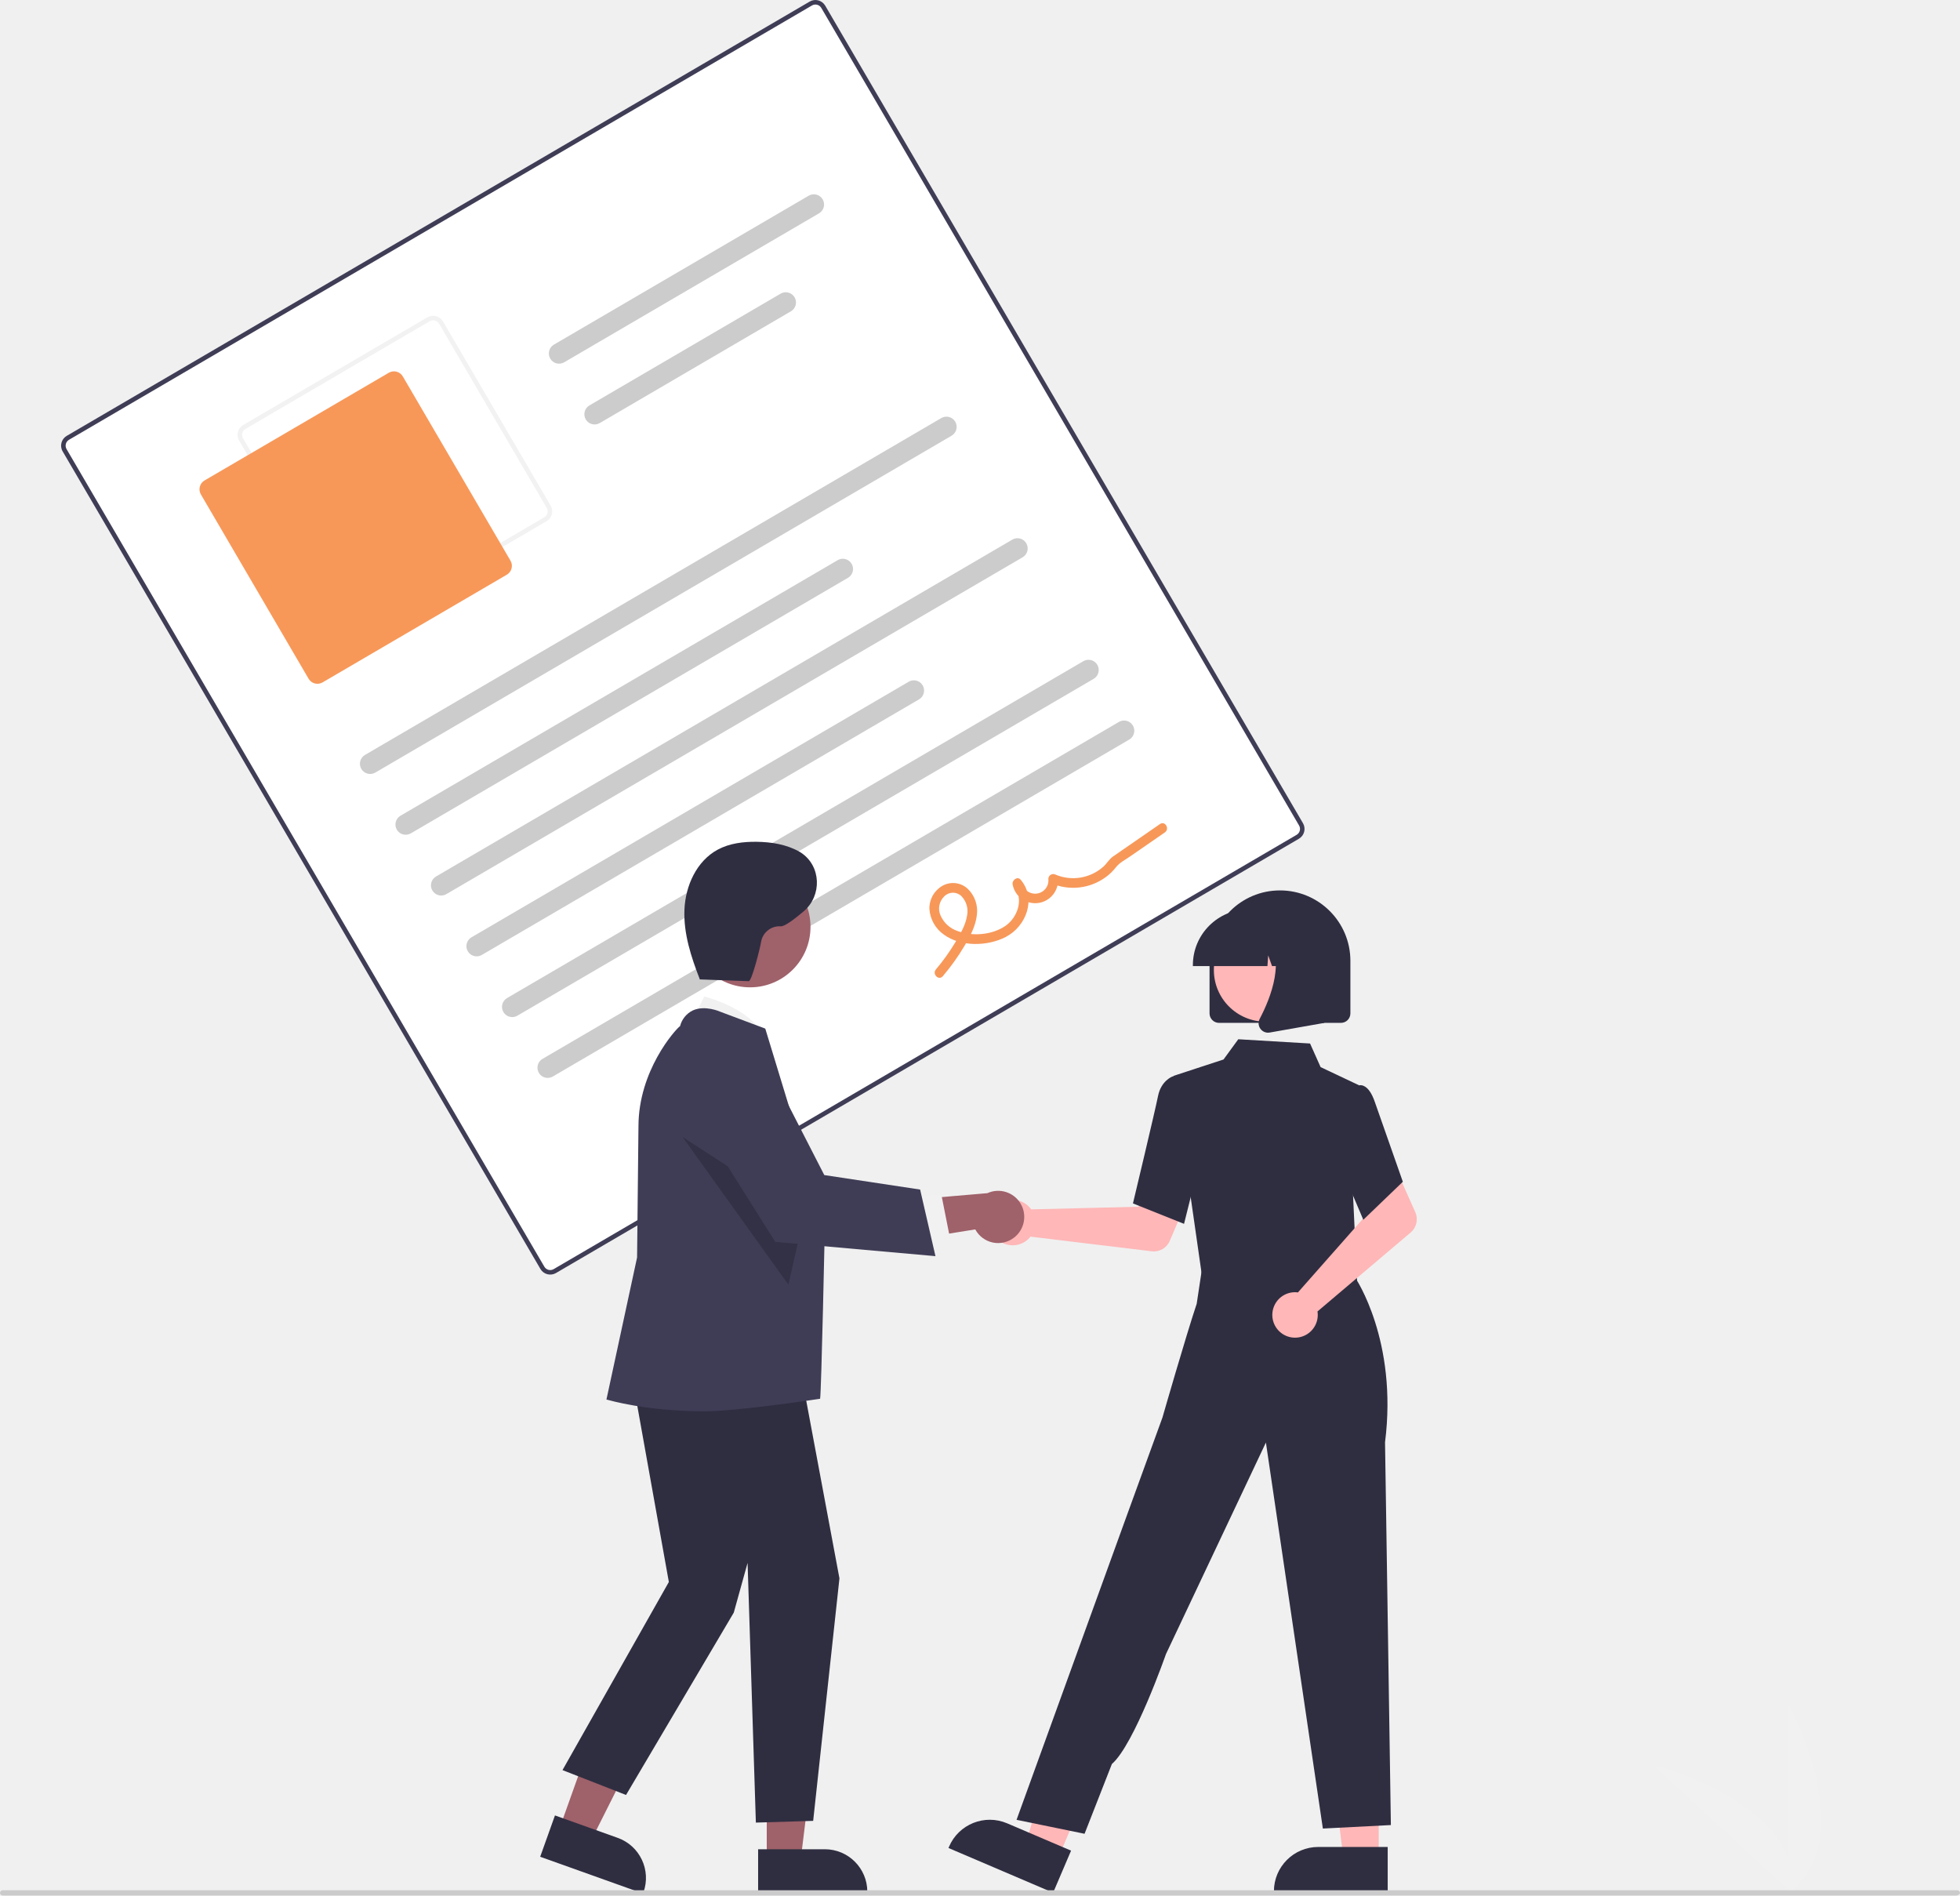
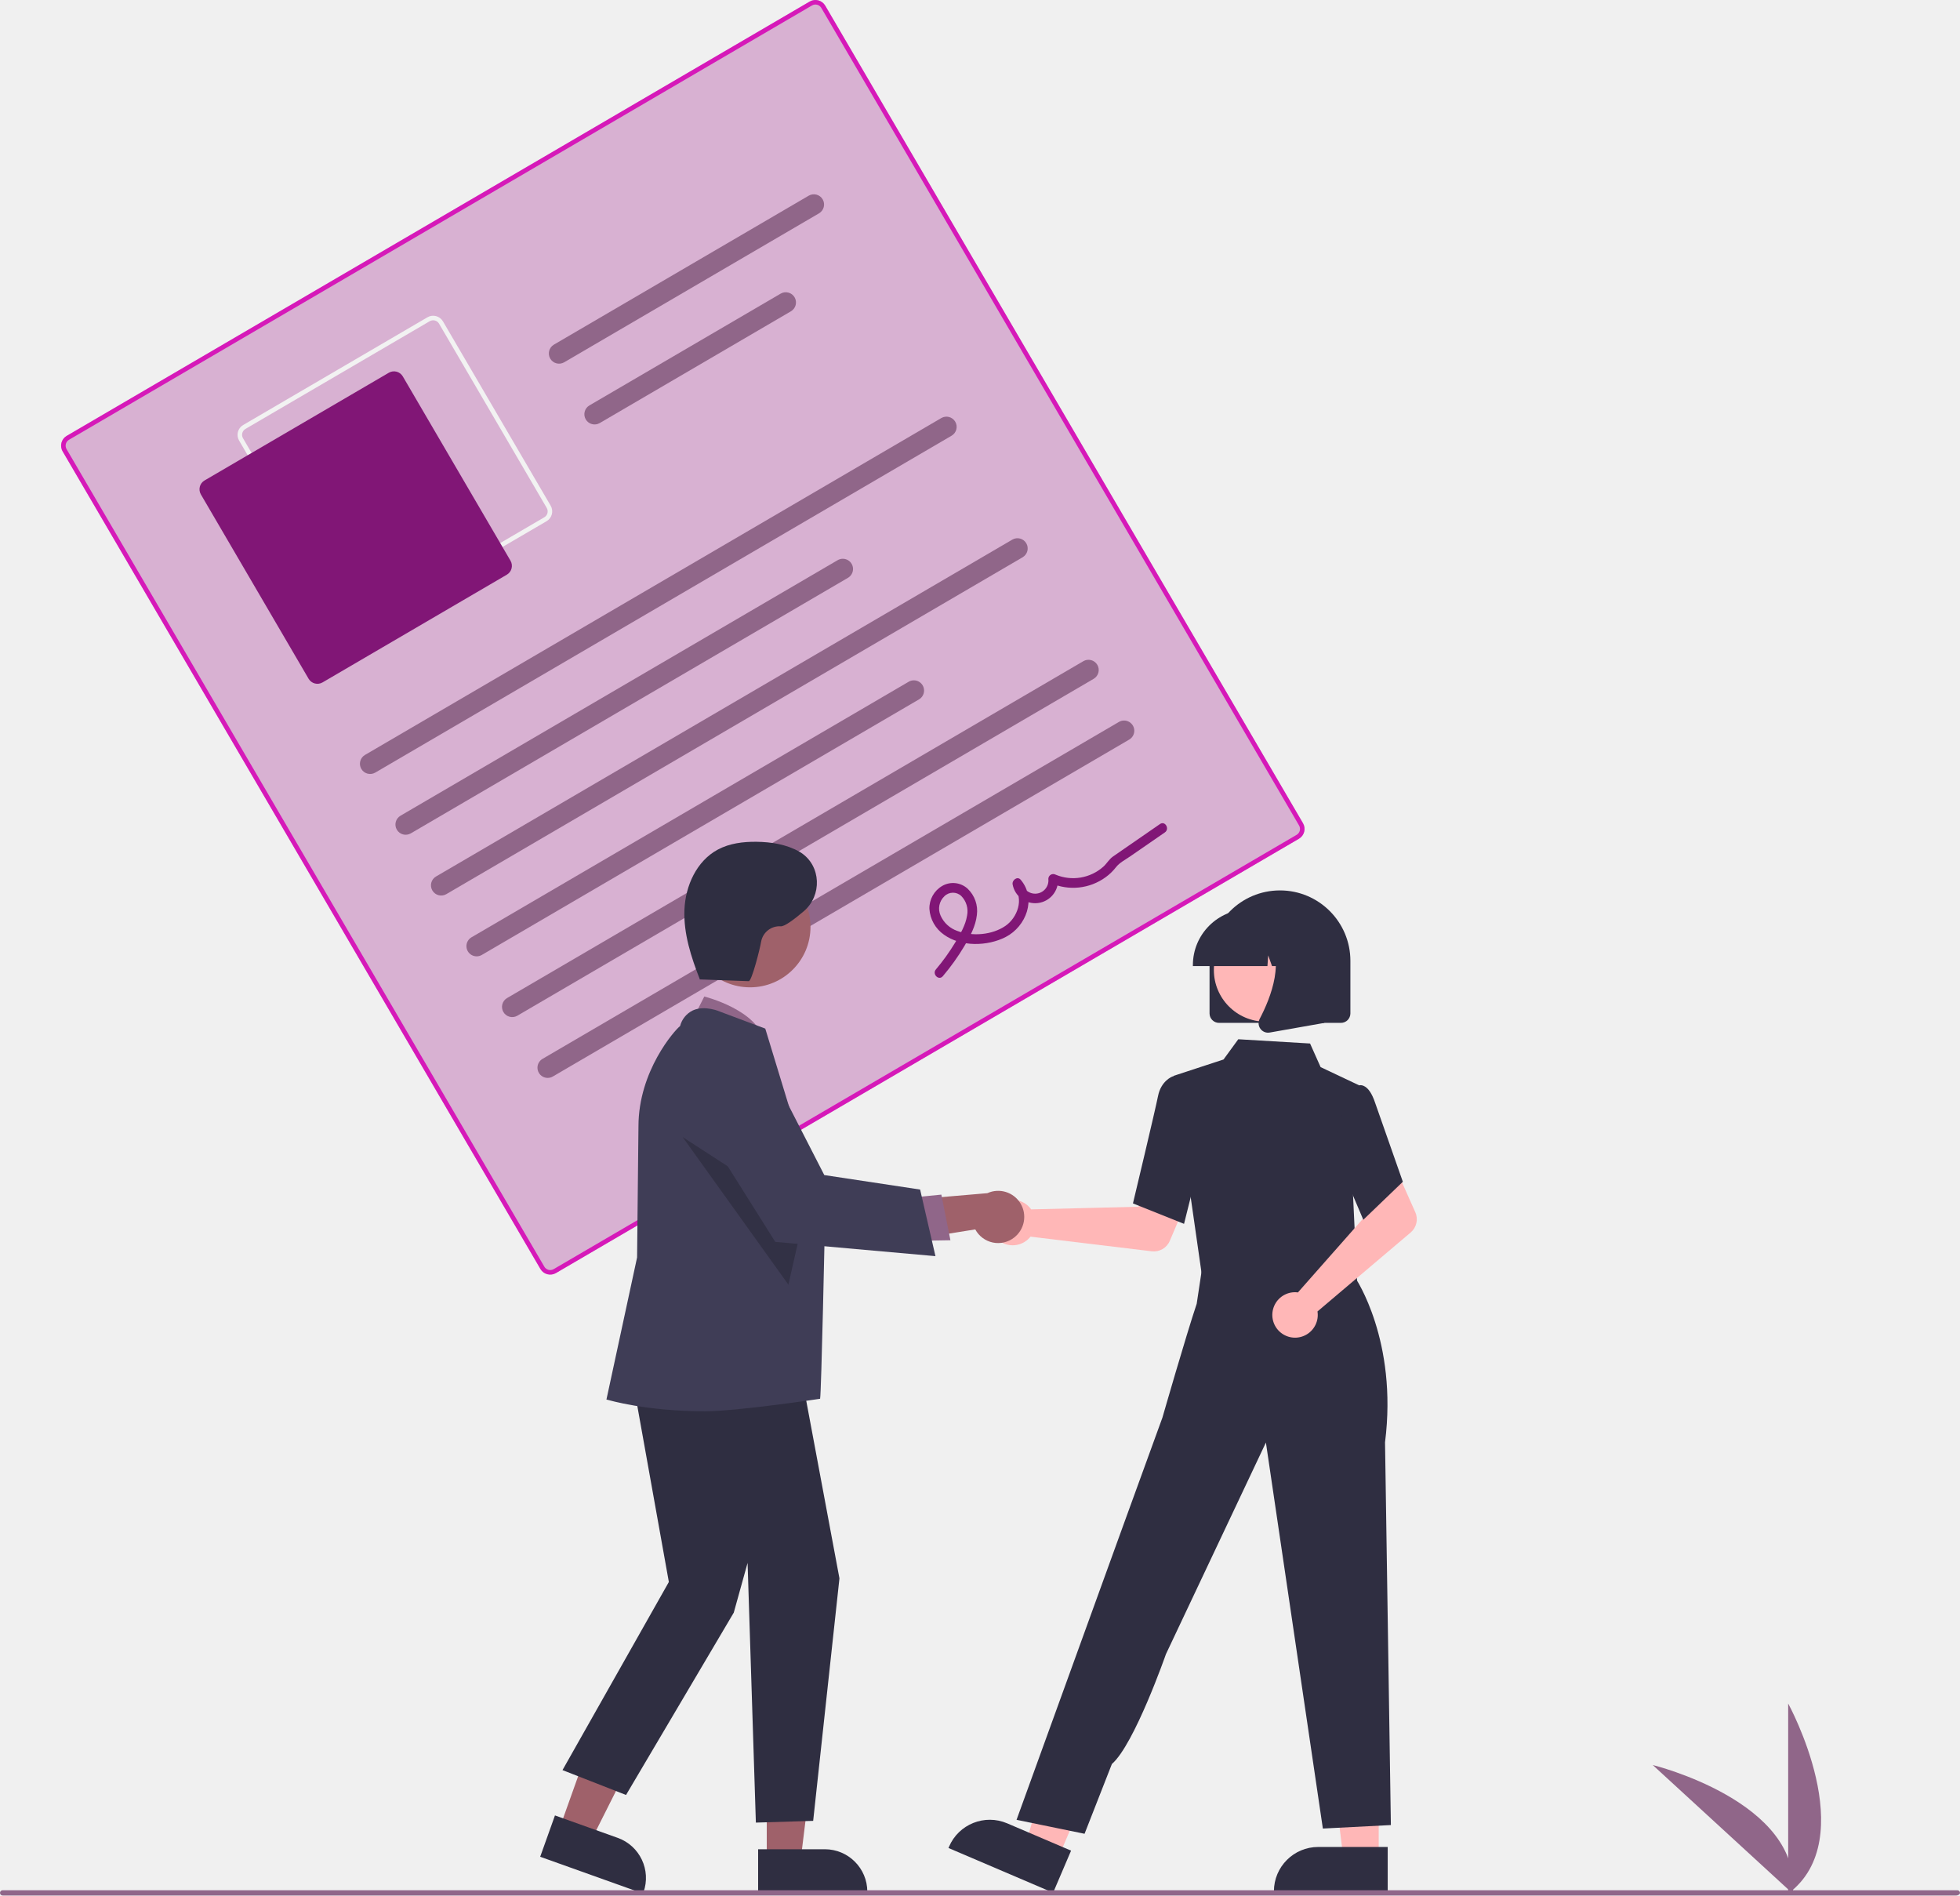
<svg xmlns="http://www.w3.org/2000/svg" id="ff13122b-c9a2-4eb3-994d-202711f70fc9" data-name="Layer 1" width="746" height="721.343" viewBox="0 0 746 721.343">
-   <path d="M907.602,809.952v-72.34S935.794,788.898,907.602,809.952Z" transform="translate(-227 -89.32838)" fill="#f1f1f1" />
-   <path d="M909.344,809.939l-53.29-48.921S912.899,774.933,909.344,809.939Z" transform="translate(-227 -89.32838)" fill="#f1f1f1" />
-   <path d="M721.388,408.518,438.602,573.796a4.326,4.326,0,0,1-5.911-1.55L250.842,261.107a4.326,4.326,0,0,1,1.55-5.911L535.177,89.918a4.326,4.326,0,0,1,5.911,1.55l181.849,311.138A4.326,4.326,0,0,1,721.388,408.518Z" transform="translate(-227 -89.32838)" fill="#fff" />
-   <path d="M721.388,408.518,438.602,573.796a4.326,4.326,0,0,1-5.911-1.55L250.842,261.107a4.326,4.326,0,0,1,1.55-5.911L535.177,89.918a4.326,4.326,0,0,1,5.911,1.55l181.849,311.138A4.326,4.326,0,0,1,721.388,408.518ZM253.264,256.688a2.596,2.596,0,0,0-.93,3.547L434.184,571.373a2.596,2.596,0,0,0,3.547.93l282.785-165.278a2.596,2.596,0,0,0,.93-3.547L539.596,92.34a2.596,2.596,0,0,0-3.547-.93Z" transform="translate(-227 -89.32838)" fill="#3f3d56" />
+   <path d="M907.602,809.952v-72.34S935.794,788.898,907.602,809.952Z" transform="translate(-227 -89.32838)" fill="#906689" />
+   <path d="M909.344,809.939l-53.29-48.921S912.899,774.933,909.344,809.939Z" transform="translate(-227 -89.32838)" fill="#906689" />
+   <path d="M721.388,408.518,438.602,573.796a4.326,4.326,0,0,1-5.911-1.55L250.842,261.107a4.326,4.326,0,0,1,1.55-5.911L535.177,89.918a4.326,4.326,0,0,1,5.911,1.55l181.849,311.138A4.326,4.326,0,0,1,721.388,408.518Z" transform="translate(-227 -89.32838)" fill="#d8b1d2" />
+   <path d="M721.388,408.518,438.602,573.796a4.326,4.326,0,0,1-5.911-1.55L250.842,261.107a4.326,4.326,0,0,1,1.55-5.911L535.177,89.918a4.326,4.326,0,0,1,5.911,1.55l181.849,311.138A4.326,4.326,0,0,1,721.388,408.518ZM253.264,256.688a2.596,2.596,0,0,0-.93,3.547L434.184,571.373a2.596,2.596,0,0,0,3.547.93l282.785-165.278a2.596,2.596,0,0,0,.93-3.547L539.596,92.34a2.596,2.596,0,0,0-3.547-.93Z" transform="translate(-227 -89.32838)" fill="#d619b9" />
  <path d="M435.04,287.673l-70.137,40.992a4.326,4.326,0,0,1-5.911-1.55l-40.992-70.137a4.326,4.326,0,0,1,1.55-5.911l70.137-40.992a4.326,4.326,0,0,1,5.911,1.55L436.59,281.762A4.326,4.326,0,0,1,435.04,287.673ZM320.422,252.56a2.596,2.596,0,0,0-.93,3.547l40.992,70.137a2.596,2.596,0,0,0,3.547.93l70.137-40.992a2.596,2.596,0,0,0,.93-3.547l-40.992-70.137a2.596,2.596,0,0,0-3.547-.93Z" transform="translate(-227 -89.32838)" fill="#f2f2f2" />
-   <path d="M419.909,308.028l-70.137,40.992a3.893,3.893,0,0,1-5.32-1.395l-40.992-70.137a3.893,3.893,0,0,1,1.395-5.32l70.137-40.992a3.893,3.893,0,0,1,5.32,1.395l40.992,70.137A3.893,3.893,0,0,1,419.909,308.028Z" transform="translate(-227 -89.32838)" fill="#f79859" />
-   <path d="M589.196,255.132,369.833,383.343a3.889,3.889,0,0,1-3.925-6.715l219.364-128.21a3.889,3.889,0,0,1,3.925,6.715Z" transform="translate(-227 -89.32838)" fill="#ccc" />
-   <path d="M549.739,309.225l-166.388,97.248a3.889,3.889,0,0,1-3.925-6.715l166.388-97.248a3.889,3.889,0,1,1,3.925,6.715Z" transform="translate(-227 -89.32838)" fill="#ccc" />
-   <path d="M538.736,170.509l-96.998,56.692a3.889,3.889,0,0,1-3.925-6.715l96.998-56.692A3.889,3.889,0,0,1,538.736,170.509Z" transform="translate(-227 -89.32838)" fill="#ccc" />
-   <path d="M528.047,207.788l-72.79,42.543a3.889,3.889,0,0,1-3.925-6.715l72.79-42.543a3.889,3.889,0,0,1,3.925,6.715Z" transform="translate(-227 -89.32838)" fill="#ccc" />
-   <path d="M616.234,301.393,396.87,429.603a3.889,3.889,0,0,1-3.925-6.715l219.364-128.21a3.889,3.889,0,0,1,3.925,6.715Z" transform="translate(-227 -89.32838)" fill="#ccc" />
-   <path d="M576.777,355.485l-166.388,97.248a3.889,3.889,0,1,1-3.925-6.715l166.388-97.248a3.889,3.889,0,1,1,3.925,6.715Z" transform="translate(-227 -89.32838)" fill="#ccc" />
-   <path d="M643.271,347.653,423.908,475.863a3.889,3.889,0,0,1-3.925-6.715L639.347,340.938a3.889,3.889,0,0,1,3.925,6.715Z" transform="translate(-227 -89.32838)" fill="#ccc" />
-   <path d="M656.79,370.783,437.426,498.994a3.889,3.889,0,1,1-3.925-6.715l219.364-128.21a3.889,3.889,0,1,1,3.925,6.715Z" transform="translate(-227 -89.32838)" fill="#ccc" />
-   <path d="M585.852,460.826a84.703,84.703,0,0,0,8.201-11.471c2.162-3.649,4.282-7.55,4.759-11.829a11.683,11.683,0,0,0-3.499-9.985,8.222,8.222,0,0,0-9.646-1.096,9.809,9.809,0,0,0-4.923,8.76,12.959,12.959,0,0,0,5.536,9.814c6.484,4.698,16.61,4.452,23.521.877,7.784-4.027,11.806-14.561,5.69-21.773-1.272-1.5-3.389.176-3.07,1.794a8.721,8.721,0,0,0,17.279-2.135l-2.749,1.607a20.99,20.99,0,0,0,20.879-2.24,19.47,19.47,0,0,0,3.907-3.776c1.346-1.755,3.606-2.89,5.436-4.155l13.19-9.114c1.94-1.341.095-4.535-1.861-3.184l-11.946,8.254c-1.991,1.376-3.994,2.734-5.973,4.127-1.414.996-2.285,2.603-3.572,3.786a17.288,17.288,0,0,1-18.252,3.087,1.866,1.866,0,0,0-2.749,1.607,5.048,5.048,0,0,1-10.026,1.188l-3.07,1.794c3.945,4.652,1.318,11.787-3.227,14.909-5.083,3.491-12.593,4.097-18.323,1.927a10.811,10.811,0,0,1-6.365-5.84,6.443,6.443,0,0,1,1.462-7.373,4.623,4.623,0,0,1,6.427-.069,8.269,8.269,0,0,1,2.191,7.459c-.591,3.695-2.633,7.101-4.533,10.257a78.797,78.797,0,0,1-7.337,10.217c-1.521,1.8,1.103,4.395,2.641,2.575Z" transform="translate(-227 -89.32838)" fill="#f79859" />
+   <path d="M419.909,308.028l-70.137,40.992a3.893,3.893,0,0,1-5.32-1.395l-40.992-70.137a3.893,3.893,0,0,1,1.395-5.32l70.137-40.992a3.893,3.893,0,0,1,5.32,1.395l40.992,70.137A3.893,3.893,0,0,1,419.909,308.028Z" transform="translate(-227 -89.32838)" fill="#811676" />
+   <path d="M589.196,255.132,369.833,383.343a3.889,3.889,0,0,1-3.925-6.715l219.364-128.21a3.889,3.889,0,0,1,3.925,6.715Z" transform="translate(-227 -89.32838)" fill="#906689" />
+   <path d="M549.739,309.225l-166.388,97.248a3.889,3.889,0,0,1-3.925-6.715l166.388-97.248a3.889,3.889,0,1,1,3.925,6.715Z" transform="translate(-227 -89.32838)" fill="#906689" />
+   <path d="M538.736,170.509l-96.998,56.692a3.889,3.889,0,0,1-3.925-6.715l96.998-56.692A3.889,3.889,0,0,1,538.736,170.509Z" transform="translate(-227 -89.32838)" fill="#906689" />
+   <path d="M528.047,207.788l-72.79,42.543a3.889,3.889,0,0,1-3.925-6.715l72.79-42.543a3.889,3.889,0,0,1,3.925,6.715Z" transform="translate(-227 -89.32838)" fill="#906689" />
+   <path d="M616.234,301.393,396.87,429.603a3.889,3.889,0,0,1-3.925-6.715l219.364-128.21a3.889,3.889,0,0,1,3.925,6.715Z" transform="translate(-227 -89.32838)" fill="#906689" />
+   <path d="M576.777,355.485l-166.388,97.248a3.889,3.889,0,1,1-3.925-6.715l166.388-97.248a3.889,3.889,0,1,1,3.925,6.715Z" transform="translate(-227 -89.32838)" fill="#906689" />
+   <path d="M643.271,347.653,423.908,475.863a3.889,3.889,0,0,1-3.925-6.715L639.347,340.938a3.889,3.889,0,0,1,3.925,6.715Z" transform="translate(-227 -89.32838)" fill="#906689" />
+   <path d="M656.79,370.783,437.426,498.994a3.889,3.889,0,1,1-3.925-6.715l219.364-128.21a3.889,3.889,0,1,1,3.925,6.715Z" transform="translate(-227 -89.32838)" fill="#906689" />
+   <path d="M585.852,460.826a84.703,84.703,0,0,0,8.201-11.471c2.162-3.649,4.282-7.55,4.759-11.829a11.683,11.683,0,0,0-3.499-9.985,8.222,8.222,0,0,0-9.646-1.096,9.809,9.809,0,0,0-4.923,8.76,12.959,12.959,0,0,0,5.536,9.814c6.484,4.698,16.61,4.452,23.521.877,7.784-4.027,11.806-14.561,5.69-21.773-1.272-1.5-3.389.176-3.07,1.794a8.721,8.721,0,0,0,17.279-2.135l-2.749,1.607a20.99,20.99,0,0,0,20.879-2.24,19.47,19.47,0,0,0,3.907-3.776c1.346-1.755,3.606-2.89,5.436-4.155l13.19-9.114c1.94-1.341.095-4.535-1.861-3.184l-11.946,8.254c-1.991,1.376-3.994,2.734-5.973,4.127-1.414.996-2.285,2.603-3.572,3.786a17.288,17.288,0,0,1-18.252,3.087,1.866,1.866,0,0,0-2.749,1.607,5.048,5.048,0,0,1-10.026,1.188l-3.07,1.794c3.945,4.652,1.318,11.787-3.227,14.909-5.083,3.491-12.593,4.097-18.323,1.927a10.811,10.811,0,0,1-6.365-5.84,6.443,6.443,0,0,1,1.462-7.373,4.623,4.623,0,0,1,6.427-.069,8.269,8.269,0,0,1,2.191,7.459c-.591,3.695-2.633,7.101-4.533,10.257a78.797,78.797,0,0,1-7.337,10.217c-1.521,1.8,1.103,4.395,2.641,2.575Z" transform="translate(-227 -89.32838)" fill="#811676" />
  <path d="M618.593,548.508a8.672,8.672,0,0,1,.872,1.051l40.849-.999,4.765-8.708,14.082,5.474-6.938,16.236a6.591,6.591,0,0,1-6.852,3.954l-46.151-5.575a8.649,8.649,0,1,1-.627-11.432Z" transform="translate(-227 -89.32838)" fill="#ffb7b7" />
  <polygon points="524.753 707.256 511.322 707.256 504.932 655.449 524.755 655.45 524.753 707.256" fill="#ffb7b7" />
  <path d="M755.178,809.604l-43.308-.002V809.055a16.858,16.858,0,0,1,16.857-16.856h.001l26.451.001Z" transform="translate(-227 -89.32838)" fill="#2f2e41" />
  <polygon points="402.792 706.958 390.441 701.681 404.916 651.529 423.145 659.317 402.792 706.958" fill="#ffb7b7" />
  <path d="M627.828,809.604l-39.826-17.014.215-.504a16.858,16.858,0,0,1,22.123-8.88l.001 0,24.324,10.392Z" transform="translate(-227 -89.32838)" fill="#2f2e41" />
  <polygon points="459.468 470.402 458.496 486.141 486.887 489.179 516.593 492.358 507.849 468.459 459.468 470.402" fill="#ffb7b7" />
  <path d="M684.602,575.672l-11.029-76.887,19.116-6.265,5.615-7.7,27.323,1.617,4.011,8.985,14.569,6.884-2.239,41.582,1.633,34.784Z" transform="translate(-227 -89.32838)" fill="#2f2e41" />
  <path d="M677.661,555.067l-19.445-7.78.083-.346c.083-.349,8.359-34.932,9.458-40.49,1.145-5.79,5.327-7.391,5.505-7.456l.13-.048,7.695,2.342,3.38,26.554Z" transform="translate(-227 -89.32838)" fill="#2f2e41" />
  <path d="M639.796,787.181l-25.884-5.309,41.37-114.154,14.159-38.936s8.98-31.219,13.037-43.3l2.449-16.21,57.962,6.416s16.189,23.774,11.271,62.525l2.224,145.65L730.499,785.19,708.819,638.294l-38.051,80.527s-11.993,34.364-20.574,41.812Z" transform="translate(-227 -89.32838)" fill="#2f2e41" />
  <path d="M719.644,581.093a8.673,8.673,0,0,1,1.364.075L748.048,550.534l-3.145-9.415,13.589-6.604,7.188,16.126a6.591,6.591,0,0,1-1.759,7.712l-35.467,30.052a8.649,8.649,0,1,1-8.809-7.313Z" transform="translate(-227 -89.32838)" fill="#ffb7b7" />
  <path d="M745.89,553.516l-11.28-26.533,4.399-18.481,4.74-5.989a2.73,2.73,0,0,1,2.194.021c1.748.704,3.237,2.86,4.425,6.41l10.571,30.111Z" transform="translate(-227 -89.32838)" fill="#2f2e41" />
  <path d="M687.367,474.987V454.984a26.804,26.804,0,0,1,53.609,0v20.003a3.605,3.605,0,0,1-3.601,3.601H690.968A3.605,3.605,0,0,1,687.367,474.987Z" transform="translate(-227 -89.32838)" fill="#2f2e41" />
  <circle cx="481.664" cy="369.142" r="19.652" fill="#ffb7b7" />
  <path d="M681.026,456.584a21.227,21.227,0,0,1,21.203-21.203h4.001a21.227,21.227,0,0,1,21.203,21.203v.4H718.979l-2.884-8.075-.577,8.075H711.149l-1.455-4.074-.291,4.074h-28.377Z" transform="translate(-227 -89.32838)" fill="#2f2e41" />
  <path d="M706.73,480.837a3.547,3.547,0,0,1-.282-3.766c4.24-8.064,10.175-22.964,2.296-32.153l-.566-.66h22.874v34.341l-20.779,3.666a3.678,3.678,0,0,1-.637.056A3.586,3.586,0,0,1,706.73,480.837Z" transform="translate(-227 -89.32838)" fill="#2f2e41" />
  <polygon points="212.904 695.94 225.042 700.278 247.551 655.523 229.636 649.121 212.904 695.94" fill="#9f616a" />
  <path d="M432.602,795.929l5.622-15.73,23.905,8.543a16.197,16.197,0,0,1,9.79,20.679l-.177.495Z" transform="translate(-227 -89.32838)" fill="#2f2e41" />
  <polygon points="291.836 707.946 304.726 707.945 310.859 658.226 291.834 658.227 291.836 707.946" fill="#9f616a" />
  <path d="M515.548,793.066l25.385-.001h.001a16.178,16.178,0,0,1,16.178,16.177v.526l-41.564.002Z" transform="translate(-227 -89.32838)" fill="#2f2e41" />
-   <path d="M489.459,479.629l5.606-11.077s20.884,5.232,22.783,17.336Z" transform="translate(-227 -89.32838)" fill="#f1f1f1" />
+   <path d="M489.459,479.629l5.606-11.077s20.884,5.232,22.783,17.336Z" transform="translate(-227 -89.32838)" fill="#906689" />
  <polygon points="239.328 516.96 254.573 602.034 214.093 673.622 238.276 683.085 279.282 613.691 284.539 594.765 287.693 693.599 309.503 692.937 319.502 600.65 303.464 514.857 239.328 516.96" fill="#2f2e41" />
  <path d="M495.267,626.4c-22.396,0-36.616-4.284-36.935-4.352l-.516-.11L469.482,567.853l.525-49.889c0-21.141,13.914-36.728,15.845-38.167a9.096,9.096,0,0,1,4.837-5.945c4.641-2.106,10.313.421,10.552.53l17.023,6.382.08.236c.205.605,22.627,74.214,22.627,74.214s-1.357,64.315-1.83,66.422C539.142,621.636,507.711,626.4,495.267,626.4Z" transform="translate(-227 -89.32838)" fill="#3f3d56" />
  <circle cx="285.477" cy="352.727" r="23.008" fill="#9f616a" />
  <polygon points="259.823 432.715 300.076 488.877 306.02 462.65 259.823 432.715" opacity="0.2" />
  <path d="M613.024,560.257a9.874,9.874,0,0,1-14.825-3.073l-34.647,5.546,7.506-16.617,31.75-2.719a9.927,9.927,0,0,1,10.215,16.863Z" transform="translate(-227 -89.32838)" fill="#9f616a" />
-   <polygon points="345.842 455.838 358.291 454.617 361.741 471.983 346.076 472.26 345.842 455.838" fill="#f1f1f1" />
+   <polygon points="345.842 455.838 358.291 454.617 361.741 471.983 346.076 472.26 345.842 455.838" fill="#906689" />
  <path d="M583.047,567.362l-60.97-5.429L491.291,512.973l-.095-.433a16.855,16.855,0,0,1,31.467-11.286l18.072,35.251,36.473,5.513Z" transform="translate(-227 -89.32838)" fill="#3f3d56" />
  <path d="M492.879,462.032l19.097.685c1.164.042,4.323-12.521,4.737-15.127a7.113,7.113,0,0,1,7.42-5.754c1.43.135,5.034-2.536,8.754-5.698,7.062-6.004,6.695-17.28-1.063-22.353q-.318-.208-.624-.38c-4.894-2.739-10.619-3.659-16.227-3.729-5.084-.064-10.312.576-14.79,2.982-8.029,4.314-12.302,13.741-12.678,22.848s2.544,18.012,5.857,26.503" transform="translate(-227 -89.32838)" fill="#2f2e41" />
-   <path d="M971.602,810.672H228a1,1,0,0,1,0-2H972a1,1,0,0,1,1,1C973,810.224,972.155,810.672,971.602,810.672Z" transform="translate(-227 -89.32838)" fill="#cbcbcb" />
+   <path d="M971.602,810.672H228a1,1,0,0,1,0-2H972a1,1,0,0,1,1,1C973,810.224,972.155,810.672,971.602,810.672Z" transform="translate(-227 -89.32838)" fill="#906689" />
</svg>
